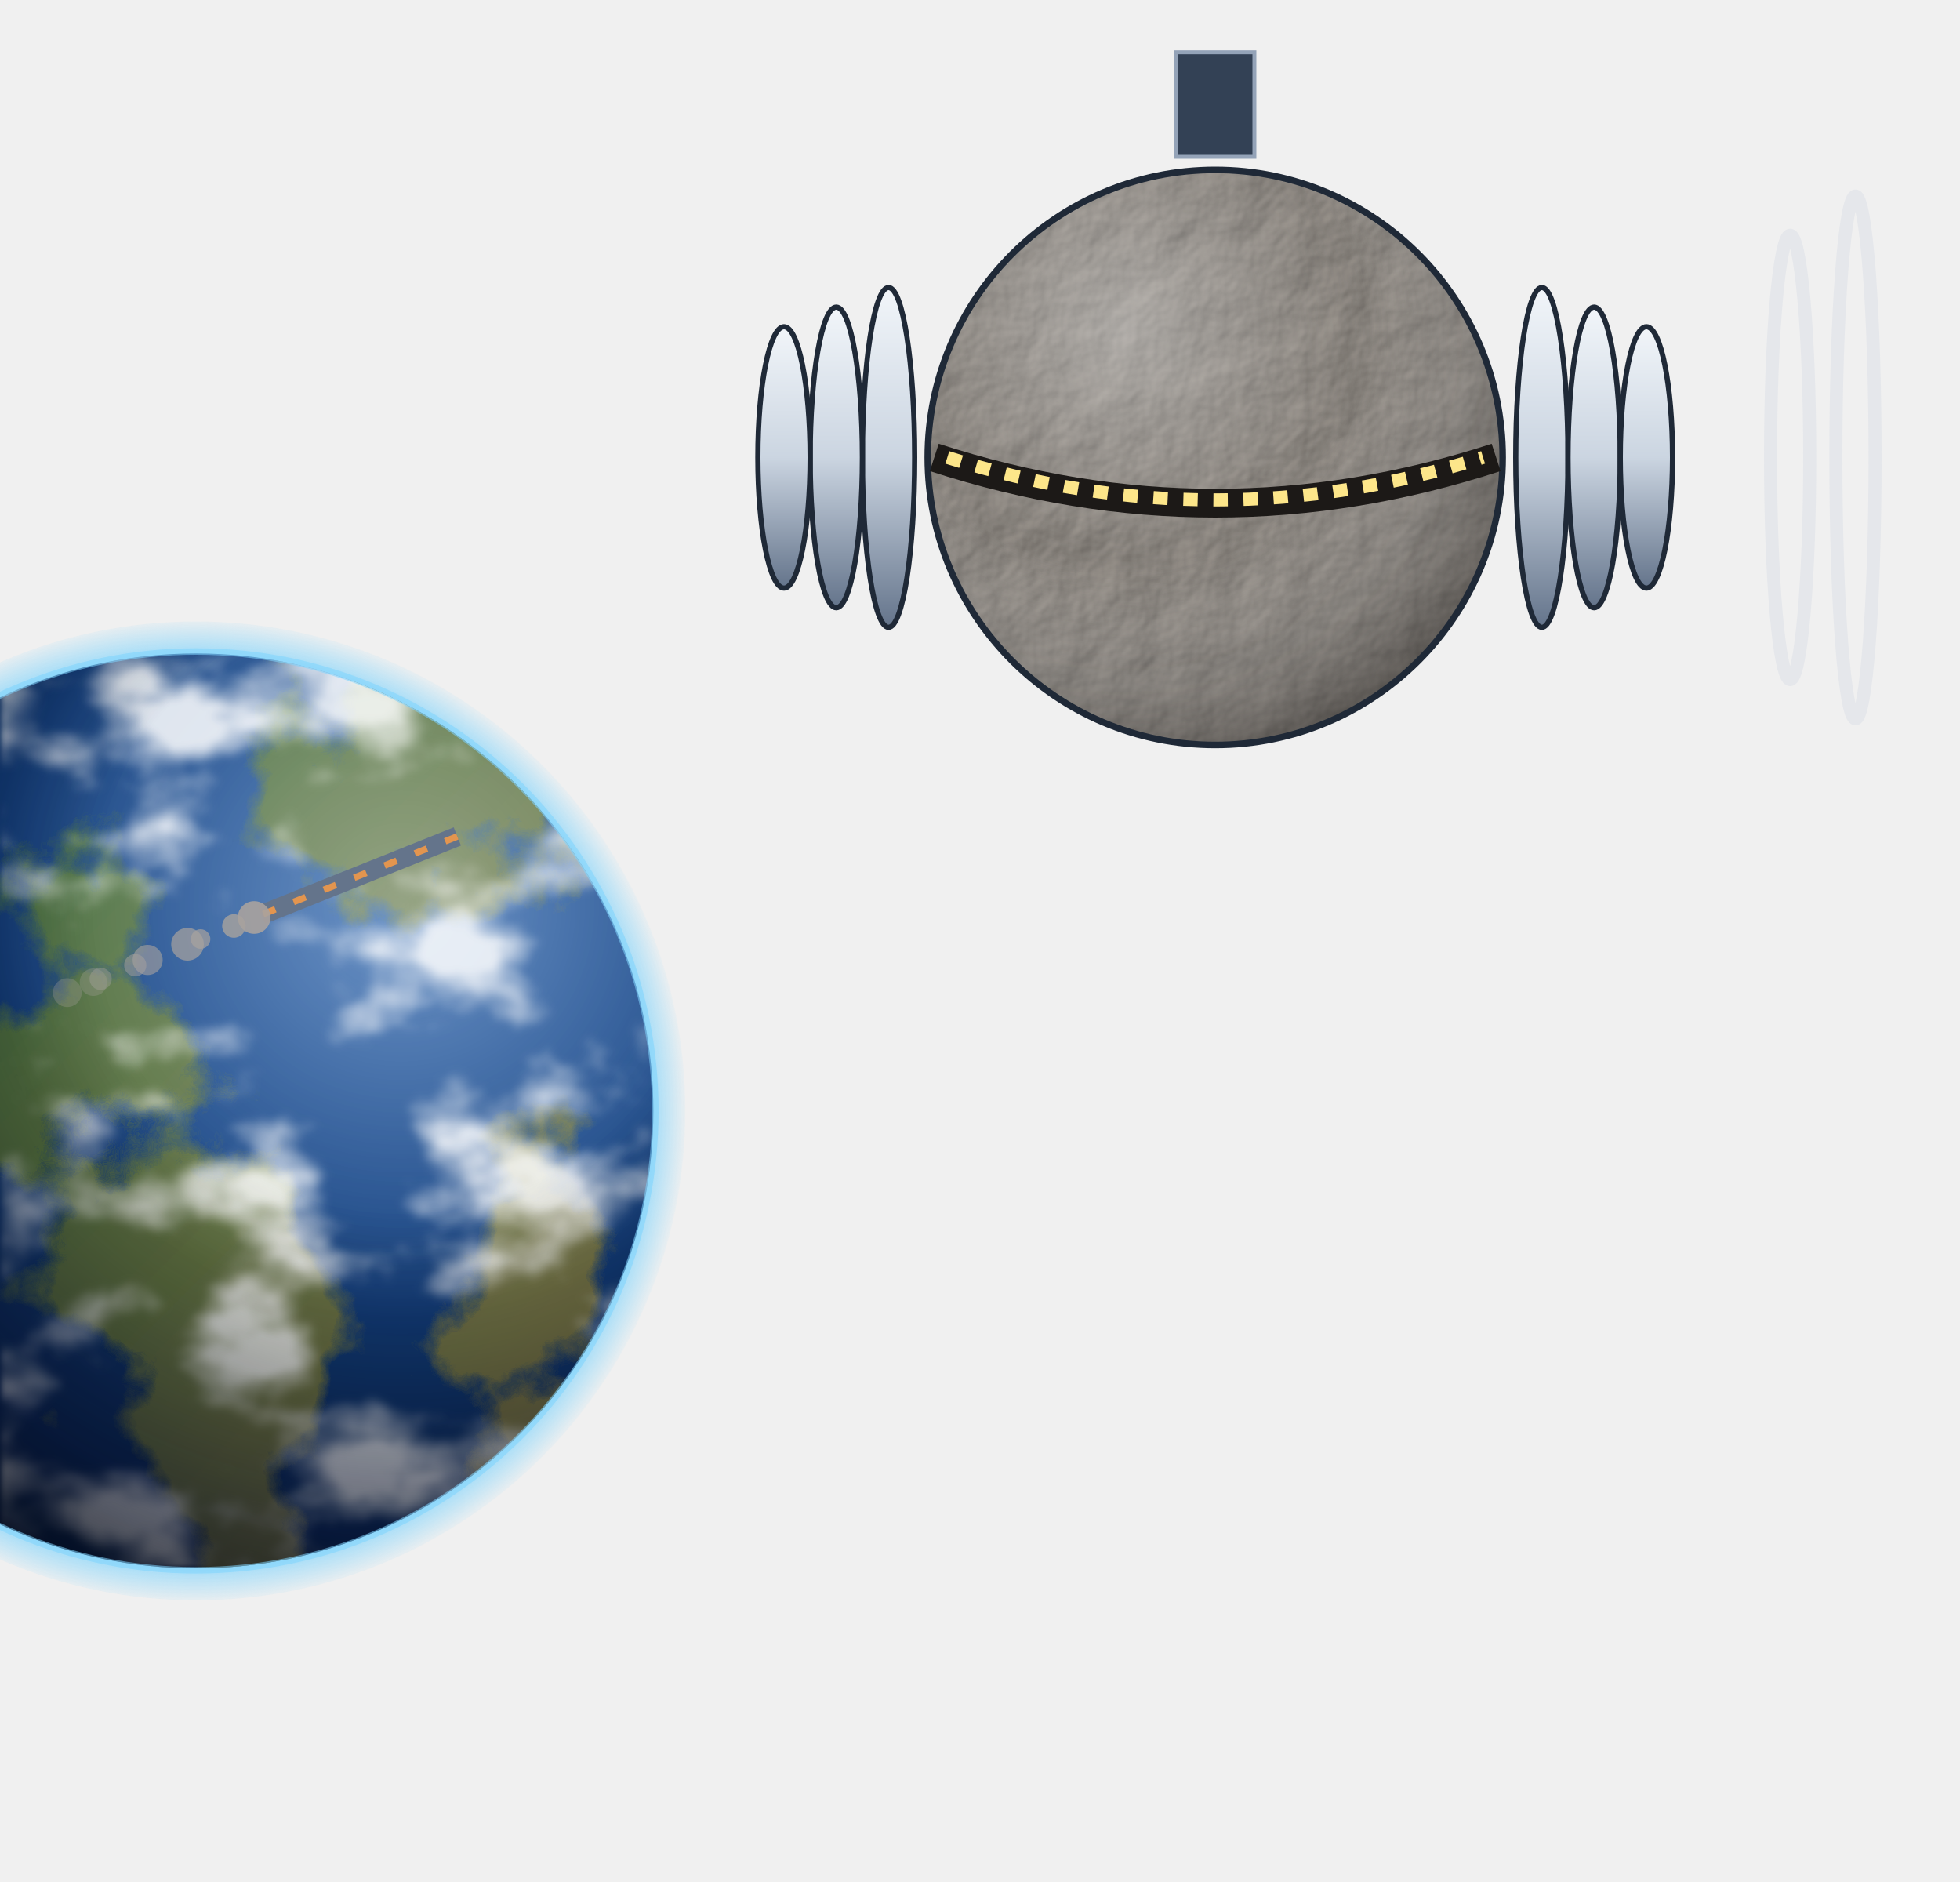
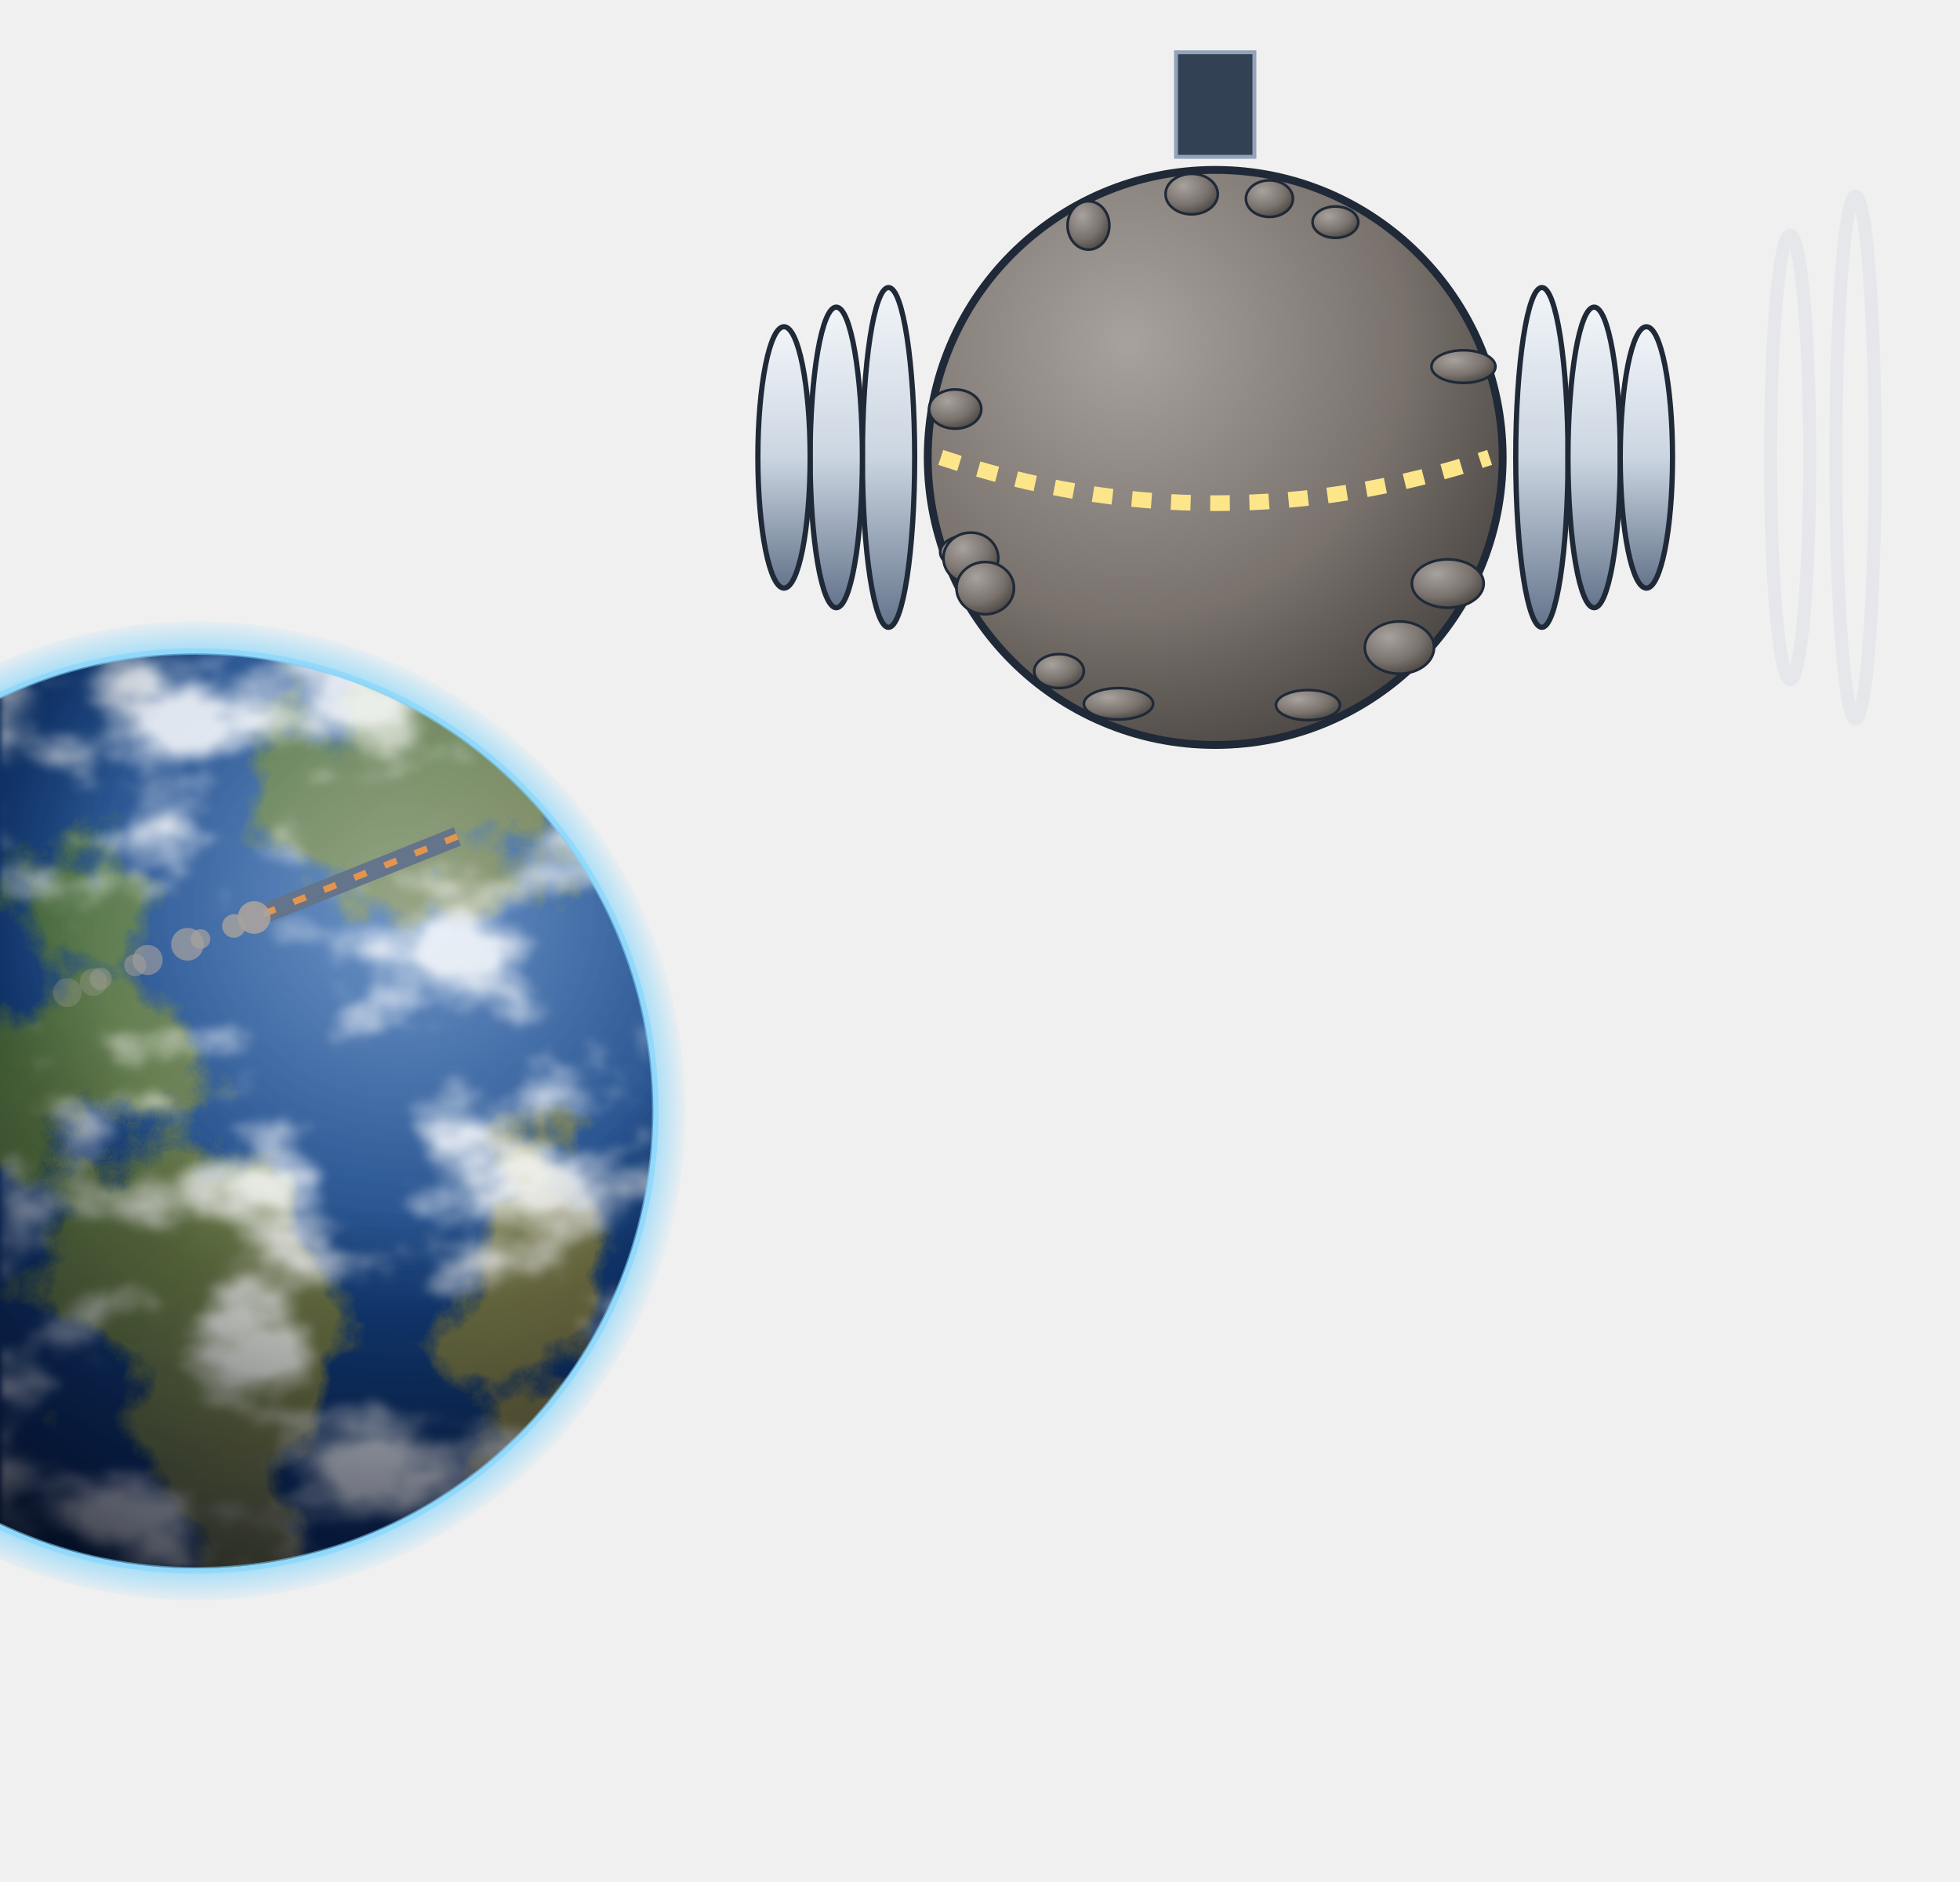
<svg xmlns="http://www.w3.org/2000/svg" viewBox="0 0 300 288" width="300" height="288">
  <defs>
    <filter id="glow" x="-50%" y="-50%" width="200%" height="200%">
      <feGaussianBlur stdDeviation="4" result="b" />
      <feMerge>
        <feMergeNode in="b" />
        <feMergeNode in="SourceGraphic" />
      </feMerge>
    </filter>
    <filter id="soft" x="-50%" y="-50%" width="200%" height="200%">
      <feGaussianBlur stdDeviation="9" />
    </filter>
    <radialGradient id="bg">
      <stop offset="0" stop-color="#000" />
    </radialGradient>
    <radialGradient id="shd" cx="35%" cy="30%" r="80%">
      <stop offset="0" stop-color="#a8a29e" stop-opacity="1" />
      <stop offset="0.6" stop-color="#78716c" stop-opacity="1" />
      <stop offset="1" stop-color="#44403c" stop-opacity="1" />
    </radialGradient>
    <linearGradient id="hul" x1="0" y1="0" x2="0" y2="1">
      <stop offset="0" stop-color="#f1f5f9" stop-opacity="1" />
      <stop offset="0.5" stop-color="#cbd5e1" stop-opacity="1" />
      <stop offset="1" stop-color="#64748b" stop-opacity="1" />
-     </linearGradient>
-     <filter id="rgl" x="-5%" y="-5%" width="110%" height="110%" color-interpolation-filters="sRGB">
-       <feTurbulence type="fractalNoise" baseFrequency="0.12" numOctaves="4" seed="7" result="n" />
-       <feDiffuseLighting in="n" surfaceScale="3.2" diffuseConstant="1.1" lighting-color="#ffffff" result="lit">
-         <feDistantLight azimuth="225" elevation="52" />
-       </feDiffuseLighting>
-       <feComposite in="lit" in2="SourceAlpha" operator="in" result="litc" />
-       <feBlend in="SourceGraphic" in2="litc" mode="multiply" />
-     </filter>
-     <radialGradient id="vol" cx="34%" cy="28%" r="80%">
-       <stop offset="0" stop-color="#fff" stop-opacity="0.32" />
-       <stop offset="0.5" stop-color="#fff" stop-opacity="0" />
-       <stop offset="1" stop-color="#0c0a09" stop-opacity="0.45" />
-     </radialGradient>
-     <linearGradient id="volL" x1="0" y1="0" x2="0" y2="1">
-       <stop offset="0" stop-color="#fff" stop-opacity="0.28" />
-       <stop offset="0.5" stop-color="#fff" stop-opacity="0" />
-       <stop offset="1" stop-color="#0c0a09" stop-opacity="0.4" />
    </linearGradient>
    <linearGradient id="shHull" x1="0" y1="0" x2="1" y2="0">
      <stop offset="0" stop-color="#e3e7ee" stop-opacity="1" />
      <stop offset="0.45" stop-color="#9aa3b2" stop-opacity="1" />
      <stop offset="1" stop-color="#3b424f" stop-opacity="1" />
    </linearGradient>
    <radialGradient id="shTank" cx="35%" cy="35%" r="70%">
      <stop offset="0" stop-color="#f4f6fa" stop-opacity="1" />
      <stop offset="0.55" stop-color="#a7b0be" stop-opacity="1" />
      <stop offset="1" stop-color="#4b5260" stop-opacity="1" />
    </radialGradient>
    <linearGradient id="shRad" x1="0" y1="0" x2="0" y2="1">
      <stop offset="0" stop-color="#3a4252" stop-opacity="1" />
      <stop offset="1" stop-color="#262c38" stop-opacity="1" />
    </linearGradient>
    <linearGradient id="shPv" x1="0" y1="0" x2="0" y2="1">
      <stop offset="0" stop-color="#1e3a8a" stop-opacity="1" />
      <stop offset="1" stop-color="#172554" stop-opacity="1" />
    </linearGradient>
  </defs>
  <defs>
    <clipPath id="spc">
      <circle cx="30" cy="170" r="70" />
    </clipPath>
    <radialGradient id="sps" cx="72.4%" cy="27.6%" r="75%">
      <stop offset="0" stop-color="#1e5aa8" />
      <stop offset="1" stop-color="#0b2a5c" />
    </radialGradient>
    <filter id="spl" x="0" y="0" width="100%" height="100%">
      <feTurbulence type="fractalNoise" baseFrequency="0.021" numOctaves="7" seed="33" />
      <feColorMatrix type="matrix" values="0 0 0 0 0  0 0 0 0 0  0 0 0 0 0  14 0 0 0 -7.3" />
      <feComposite in="SourceGraphic" operator="in" />
    </filter>
    <filter id="spk" x="0" y="0" width="100%" height="100%">
      <feTurbulence type="fractalNoise" baseFrequency="0.031 0.051" numOctaves="6" seed="40" />
      <feColorMatrix type="matrix" values="0 0 0 0 1  0 0 0 0 1  0 0 0 0 1  5 0 0 0 -2.5" />
      <feGaussianBlur stdDeviation="0.6" />
    </filter>
    <linearGradient id="splg" x1="0" y1="0" x2="1" y2="1">
      <stop offset="0" stop-color="#2f6b3a" />
      <stop offset="1" stop-color="#8a7a4a" />
    </linearGradient>
    <radialGradient id="spn" cx="72.4%" cy="27.6%" r="95%">
      <stop offset="0.35" stop-color="#000" stop-opacity="0" />
      <stop offset="0.72" stop-color="#020617" stop-opacity="0.55" />
      <stop offset="1" stop-color="#000" stop-opacity="0.92" />
    </radialGradient>
    <radialGradient id="sph" cx="72.4%" cy="27.6%" r="45%">
      <stop offset="0" stop-color="#fff" stop-opacity="0.35" />
      <stop offset="1" stop-color="#fff" stop-opacity="0" />
    </radialGradient>
    <radialGradient id="spa" cx="50%" cy="50%" r="50%">
      <stop offset="0.9" stop-color="#7dd3fc" stop-opacity="0.9" />
      <stop offset="1" stop-color="#7dd3fc" stop-opacity="0" />
    </radialGradient>
  </defs>
  <circle cx="30" cy="170" r="74.9" fill="url(#spa)" />
  <g clip-path="url(#spc)">
    <circle cx="30" cy="170" r="70" fill="url(#sps)" />
    <rect x="-40" y="100" width="140" height="140" fill="url(#splg)" filter="url(#spl)" />
    <rect x="-40" y="100" width="140" height="140" fill="#fff" filter="url(#spk)" opacity="0.85" />
    <circle cx="30" cy="170" r="70" fill="url(#sph)" />
    <circle cx="30" cy="170" r="70" fill="url(#spn)" />
  </g>
  <circle cx="30" cy="170" r="70.3" fill="none" stroke="#7dd3fc" stroke-width="1" stroke-opacity="0.55" />
  <ellipse cx="136" cy="70" rx="4" ry="26" fill="url(#hul)" stroke="#1f2937" stroke-width="0.8" />
  <ellipse cx="128" cy="70" rx="4" ry="23" fill="url(#hul)" stroke="#1f2937" stroke-width="0.8" />
  <ellipse cx="120" cy="70" rx="4" ry="20" fill="url(#hul)" stroke="#1f2937" stroke-width="0.8" />
  <ellipse cx="236" cy="70" rx="4" ry="26" fill="url(#hul)" stroke="#1f2937" stroke-width="0.8" />
  <ellipse cx="244" cy="70" rx="4" ry="23" fill="url(#hul)" stroke="#1f2937" stroke-width="0.8" />
  <ellipse cx="252" cy="70" rx="4" ry="20" fill="url(#hul)" stroke="#1f2937" stroke-width="0.8" />
  <ellipse cx="274" cy="70" rx="3" ry="34" fill="none" stroke="#e5e7eb" stroke-width="2" />
  <ellipse cx="284" cy="70" rx="3" ry="40" fill="none" stroke="#e5e7eb" stroke-width="2" />
  <rect x="180" y="8" width="12" height="16" fill="#334155" stroke="#94a3b8" stroke-width="0.6" />
-   <circle cx="186" cy="70" r="44" fill="#9a948d" filter="url(#rgl)" />
-   <circle cx="186" cy="70" r="44" fill="url(#vol)" />
-   <circle cx="186" cy="70" r="44" fill="none" stroke="#1f2937" stroke-width="1" />
-   <path d="M143,70 Q186,84 229,70" stroke="#1c1917" stroke-width="4.4" fill="none" />
-   <path d="M145,70 Q186,83 227,70" stroke="#fde68a" stroke-width="2" stroke-dasharray="2.2 2.4" fill="none" />
+   <circle cx="186" cy="70" r="44" fill="url(#shd)" stroke="#1f2937" stroke-width="1.2" />
+   <ellipse cx="171.2" cy="107.7" rx="5.3" ry="2.4" fill="url(#shd)" stroke="#1f2937" stroke-width="0.4" />
+   <ellipse cx="148.2" cy="84.5" rx="4.3" ry="2.6" fill="url(#shd)" stroke="#1f2937" stroke-width="0.4" />
+   <ellipse cx="214.2" cy="99.1" rx="5.3" ry="4" fill="url(#shd)" stroke="#1f2937" stroke-width="0.4" />
+   <ellipse cx="194.3" cy="30.4" rx="3.6" ry="2.8" fill="url(#shd)" stroke="#1f2937" stroke-width="0.4" />
+   <ellipse cx="204.4" cy="34" rx="3.5" ry="2.4" fill="url(#shd)" stroke="#1f2937" stroke-width="0.4" />
+   <ellipse cx="166.6" cy="34.5" rx="3.2" ry="3.7" fill="url(#shd)" stroke="#1f2937" stroke-width="0.4" />
+   <ellipse cx="182.4" cy="29.7" rx="4" ry="3.1" fill="url(#shd)" stroke="#1f2937" stroke-width="0.4" />
+   <ellipse cx="148.6" cy="85.4" rx="4.2" ry="3.9" fill="url(#shd)" stroke="#1f2937" stroke-width="0.4" />
+   <ellipse cx="200.2" cy="107.9" rx="4.9" ry="2.3" fill="url(#shd)" stroke="#1f2937" stroke-width="0.4" />
+   <ellipse cx="150.8" cy="90" rx="4.4" ry="4" fill="url(#shd)" stroke="#1f2937" stroke-width="0.4" />
+   <ellipse cx="146.2" cy="62.6" rx="4" ry="3" fill="url(#shd)" stroke="#1f2937" stroke-width="0.4" />
+   <ellipse cx="224" cy="56.1" rx="4.9" ry="2.5" fill="url(#shd)" stroke="#1f2937" stroke-width="0.4" />
+   <ellipse cx="221.6" cy="89.3" rx="5.5" ry="3.7" fill="url(#shd)" stroke="#1f2937" stroke-width="0.4" />
+   <ellipse cx="162.1" cy="102.7" rx="3.8" ry="2.6" fill="url(#shd)" stroke="#1f2937" stroke-width="0.4" />
+   <path d="M144,70 Q186,84 228,70" stroke="#fde68a" stroke-width="2.4" stroke-dasharray="3 3" fill="none" />
  <line x1="70" y1="128" x2="40" y2="140" stroke="#64748b" stroke-width="3" />
  <line x1="70" y1="128" x2="40" y2="140" stroke="#e3954f" stroke-width="1" stroke-dasharray="2 3" />
  <circle cx="38.9" cy="140.4" r="2.5" fill="#a8a29e" opacity="0.9" />
  <circle cx="35.8" cy="141.7" r="1.8" fill="#a8a29e" opacity="0.8" />
  <circle cx="30.7" cy="143.7" r="1.5" fill="#a8a29e" opacity="0.7" />
  <circle cx="28.7" cy="144.5" r="2.5" fill="#a8a29e" opacity="0.7" />
  <circle cx="22.6" cy="146.9" r="2.3" fill="#a8a29e" opacity="0.6" />
  <circle cx="20.7" cy="147.7" r="1.7" fill="#a8a29e" opacity="0.5" />
  <circle cx="15.4" cy="149.8" r="1.7" fill="#a8a29e" opacity="0.4" />
  <circle cx="14.3" cy="150.3" r="2.1" fill="#a8a29e" opacity="0.3" />
  <circle cx="10.3" cy="151.9" r="2.2" fill="#a8a29e" opacity="0.3" />
</svg>
